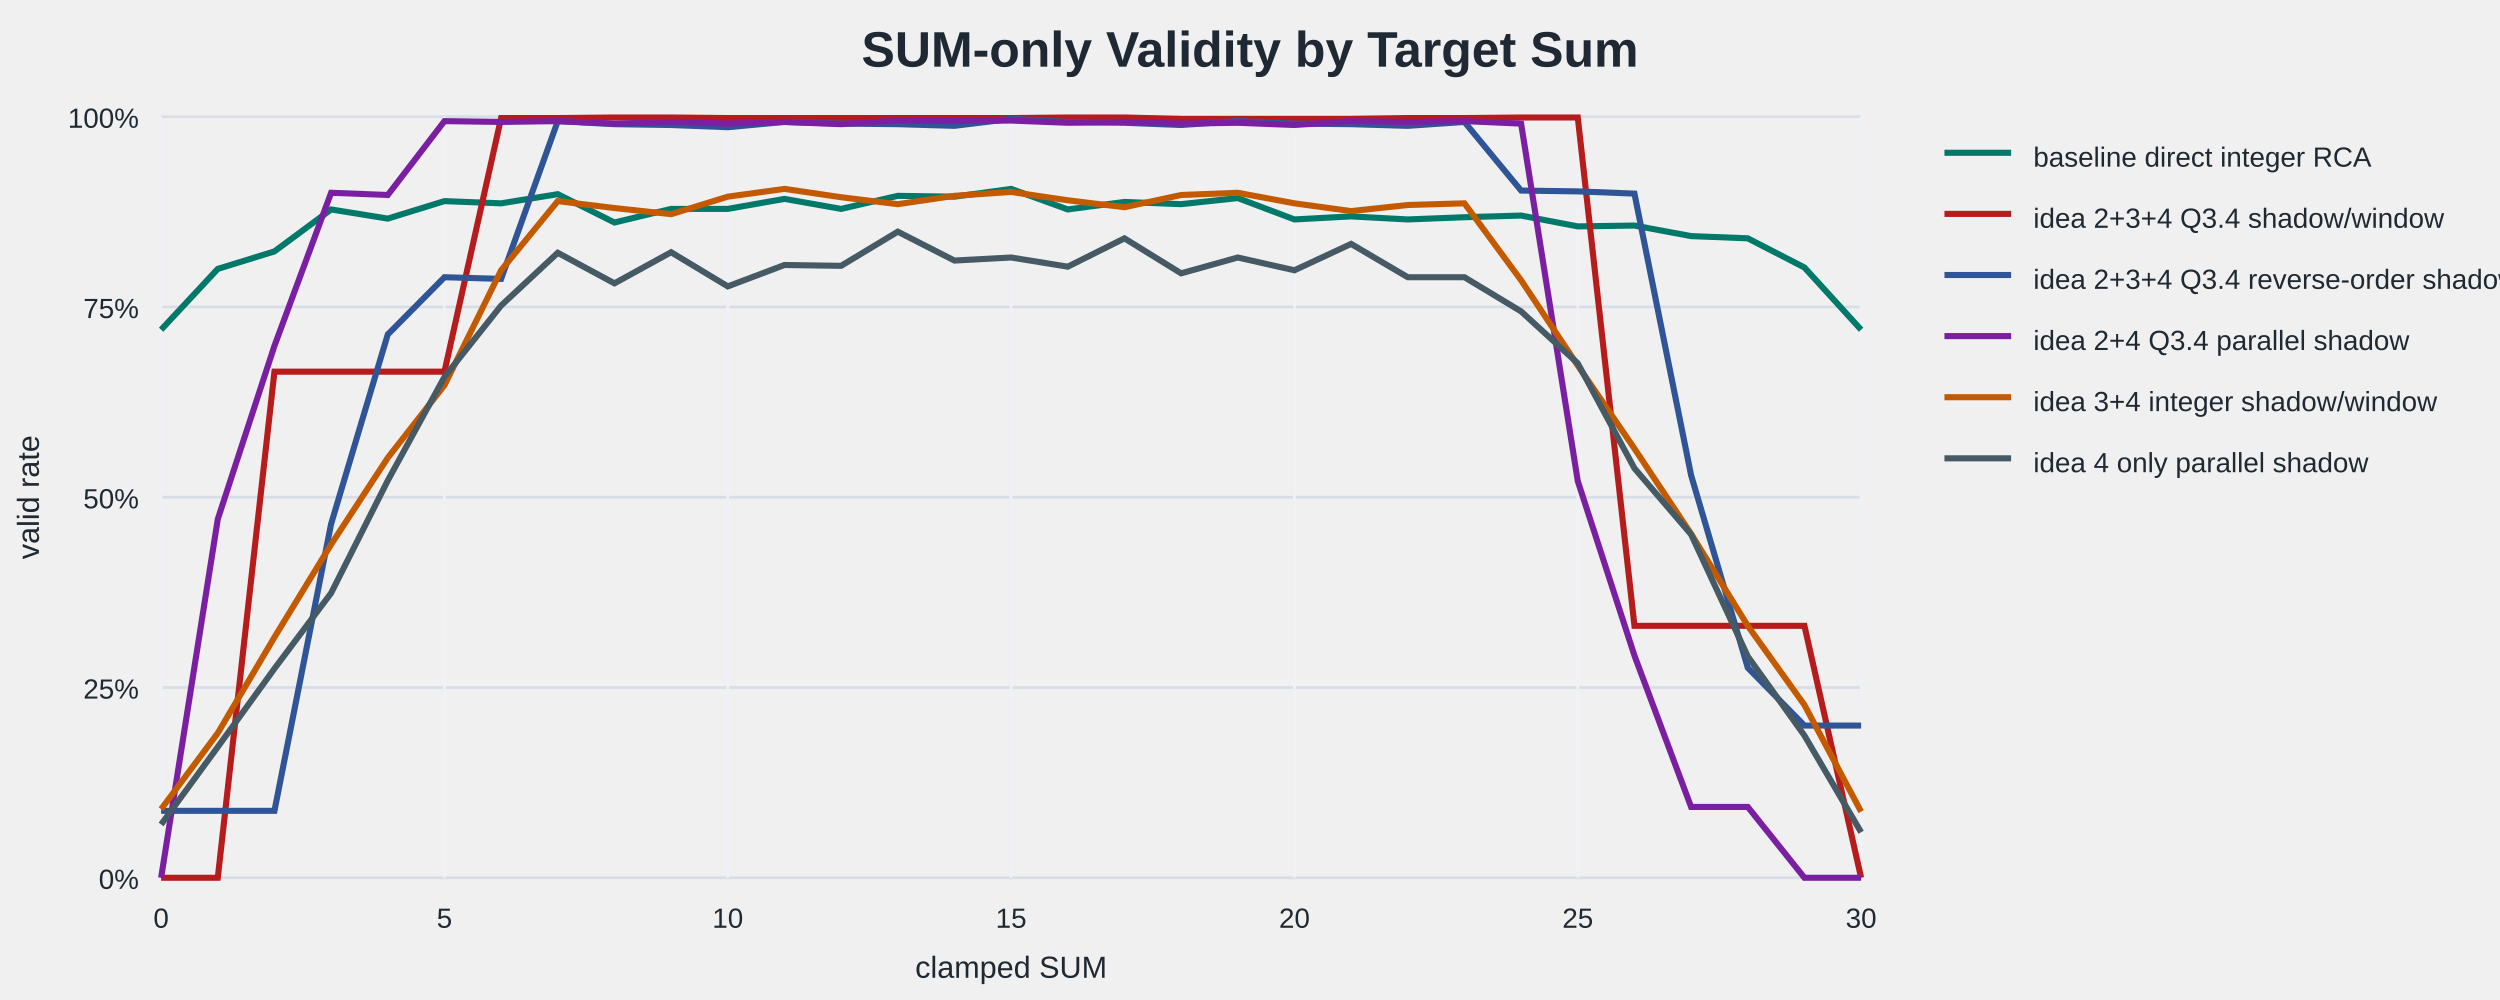
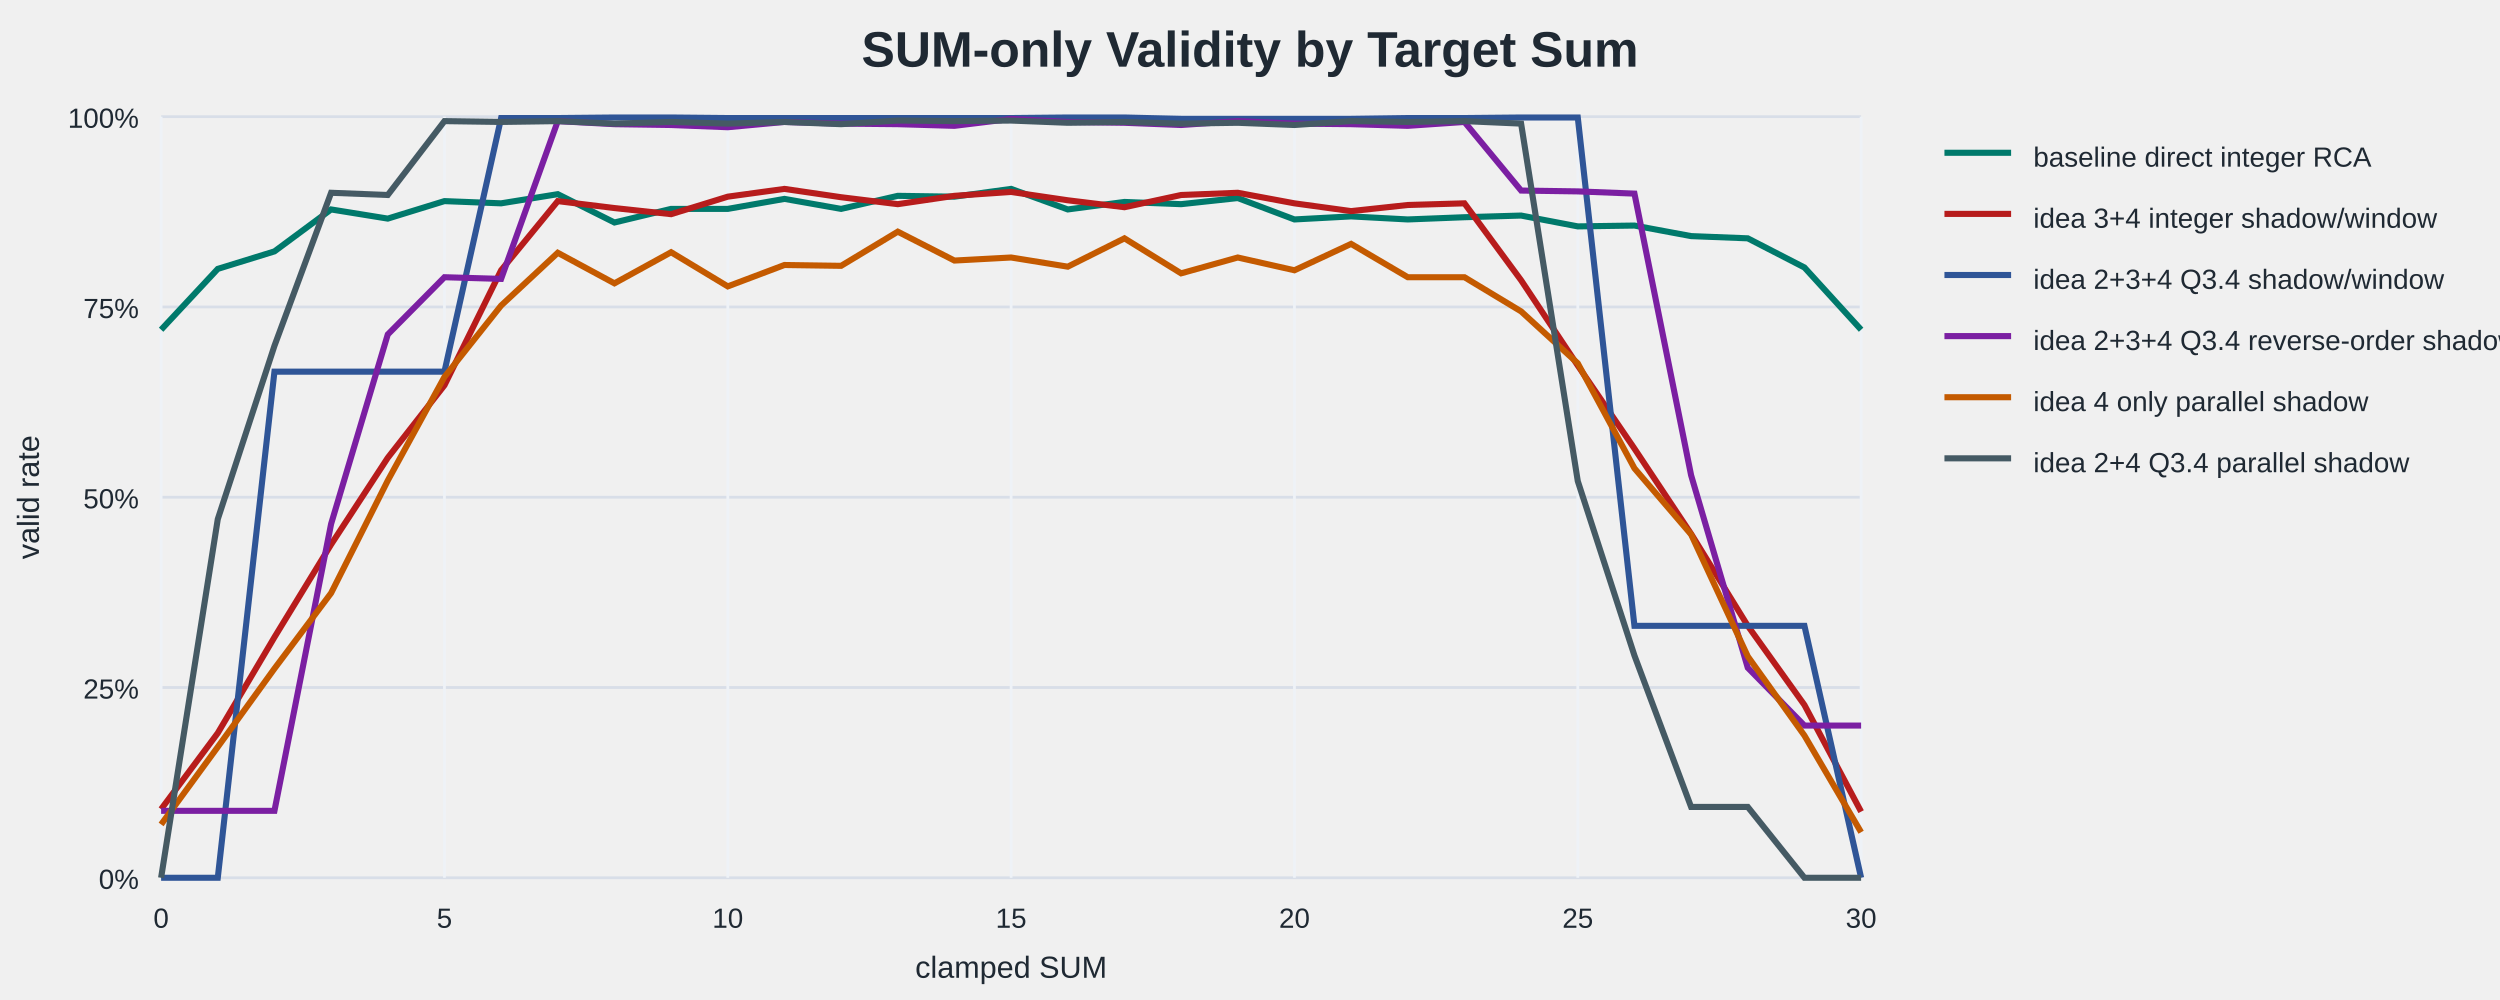
<svg xmlns="http://www.w3.org/2000/svg" width="900" height="360" viewBox="0 0 900 360">
  <style>text{font-family:Arial,Helvetica,sans-serif;fill:#1f2933}.title{font-size:18px;font-weight:700}.axis{font-size:11px}.cell{stroke:#ffffff;stroke-width:1}.small{font-size:10px}</style>
  <text x="450.0" y="24" text-anchor="middle" class="title">SUM-only Validity by Target Sum</text>
  <line x1="58" y1="316.0" x2="670" y2="316.0" stroke="#d8dee8" />
  <text x="50" y="320.0" text-anchor="end" class="small">0%</text>
  <line x1="58" y1="247.5" x2="670" y2="247.5" stroke="#d8dee8" />
  <text x="50" y="251.5" text-anchor="end" class="small">25%</text>
  <line x1="58" y1="179.0" x2="670" y2="179.0" stroke="#d8dee8" />
  <text x="50" y="183.0" text-anchor="end" class="small">50%</text>
  <line x1="58" y1="110.5" x2="670" y2="110.5" stroke="#d8dee8" />
  <text x="50" y="114.5" text-anchor="end" class="small">75%</text>
  <line x1="58" y1="42.0" x2="670" y2="42.0" stroke="#d8dee8" />
  <text x="50" y="46.0" text-anchor="end" class="small">100%</text>
  <line x1="58.0" y1="42" x2="58.0" y2="316" stroke="#eef2f7" />
  <text x="58.0" y="334" text-anchor="middle" class="small">0</text>
  <line x1="160.0" y1="42" x2="160.0" y2="316" stroke="#eef2f7" />
  <text x="160.0" y="334" text-anchor="middle" class="small">5</text>
  <line x1="262.0" y1="42" x2="262.0" y2="316" stroke="#eef2f7" />
  <text x="262.0" y="334" text-anchor="middle" class="small">10</text>
  <line x1="364.0" y1="42" x2="364.0" y2="316" stroke="#eef2f7" />
  <text x="364.0" y="334" text-anchor="middle" class="small">15</text>
  <line x1="466.0" y1="42" x2="466.0" y2="316" stroke="#eef2f7" />
  <text x="466.0" y="334" text-anchor="middle" class="small">20</text>
  <line x1="568.0" y1="42" x2="568.0" y2="316" stroke="#eef2f7" />
  <text x="568.0" y="334" text-anchor="middle" class="small">25</text>
  <line x1="670.0" y1="42" x2="670.0" y2="316" stroke="#eef2f7" />
  <text x="670.0" y="334" text-anchor="middle" class="small">30</text>
  <text x="364.0" y="352" text-anchor="middle" class="axis">clamped SUM</text>
  <text x="14" y="179.0" transform="rotate(-90 14,179.0)" text-anchor="middle" class="axis">valid rate</text>
  <polyline points="58.0,118.7 78.4,96.8 98.8,90.5 119.2,75.4 139.6,78.7 160.0,72.4 180.4,73.2 200.8,69.9 221.2,80.1 241.6,75.2 262.0,75.2 282.4,71.6 302.8,75.2 323.2,70.5 343.6,70.8 364.0,68.0 384.4,75.4 404.8,72.7 425.2,73.5 445.6,71.3 466.0,79.0 486.4,77.9 506.8,79.0 527.2,78.2 547.6,77.6 568.0,81.5 588.4,81.2 608.8,85.0 629.2,85.8 649.6,96.3 670.0,118.7" fill="none" stroke="#00796b" stroke-width="2.2" />
  <line x1="700" y1="55" x2="724" y2="55" stroke="#00796b" stroke-width="2.2" />
  <text x="732" y="60" class="small">baseline direct integer RCA</text>
-   <polyline points="58.0,316.0 78.4,316.0 98.8,133.8 119.2,133.8 139.6,133.8 160.0,133.8 180.4,42.5 200.8,42.5 221.2,42.3 241.6,42.3 262.0,42.5 282.4,42.5 302.8,42.5 323.2,42.5 343.6,42.5 364.0,42.5 384.4,42.3 404.8,42.3 425.2,42.8 445.6,42.8 466.0,42.8 486.4,42.8 506.8,42.5 527.2,42.5 547.6,42.3 568.0,42.3 588.4,225.3 608.8,225.3 629.2,225.3 649.6,225.3 670.0,316.0" fill="none" stroke="#b71c1c" stroke-width="2.2" />
+   <polyline points="58.0,291.3 78.4,263.9 98.8,229.4 119.2,196.0 139.6,164.8 160.0,138.7 180.4,97.3 200.8,72.4 221.2,74.9 241.6,77.1 262.0,70.8 282.4,68.0 302.8,71.0 323.2,73.5 343.6,70.5 364.0,69.1 384.4,72.1 404.8,74.6 425.2,70.2 445.6,69.4 466.0,73.2 486.4,76.0 506.8,73.8 527.2,73.2 547.6,100.9 568.0,131.6 588.4,161.5 608.8,192.2 629.2,225.3 649.6,253.8 670.0,292.2" fill="none" stroke="#b71c1c" stroke-width="2.2" />
  <line x1="700" y1="77" x2="724" y2="77" stroke="#b71c1c" stroke-width="2.2" />
-   <text x="732" y="82" class="small">idea 2+3+4 Q3.4 shadow/window</text>
-   <polyline points="58.0,291.9 78.4,291.9 98.8,291.9 119.2,188.6 139.6,120.4 160.0,99.8 180.4,100.4 200.8,43.6 221.2,44.7 241.6,45.0 262.0,45.8 282.4,43.9 302.8,44.5 323.2,44.7 343.6,45.3 364.0,42.8 384.4,43.9 404.8,44.2 425.2,45.0 445.6,43.6 466.0,44.5 486.4,44.7 506.8,45.3 527.2,43.9 547.6,68.6 568.0,68.9 588.4,69.7 608.8,171.1 629.2,240.4 649.6,261.2 670.0,261.2" fill="none" stroke="#2f5597" stroke-width="2.2" />
+   <text x="732" y="82" class="small">idea 3+4 integer shadow/window</text>
+   <polyline points="58.0,316.0 78.4,316.0 98.8,133.8 119.2,133.8 139.6,133.8 160.0,133.8 180.4,42.5 200.8,42.5 221.2,42.3 241.6,42.3 262.0,42.5 282.4,42.5 302.8,42.5 323.2,42.5 343.6,42.5 364.0,42.5 384.4,42.3 404.8,42.3 425.2,42.8 445.6,42.8 466.0,42.8 486.4,42.8 506.8,42.5 527.2,42.5 547.6,42.3 568.0,42.3 588.4,225.3 608.8,225.3 629.2,225.3 649.6,225.3 670.0,316.0" fill="none" stroke="#2f5597" stroke-width="2.2" />
  <line x1="700" y1="99" x2="724" y2="99" stroke="#2f5597" stroke-width="2.2" />
-   <text x="732" y="104" class="small">idea 2+3+4 Q3.4 reverse-order shadow/window</text>
-   <polyline points="58.0,316.0 78.4,186.9 98.8,124.5 119.2,69.4 139.6,70.2 160.0,43.6 180.4,43.9 200.8,43.6 221.2,44.5 241.6,43.9 262.0,44.5 282.4,43.9 302.8,44.7 323.2,43.4 343.6,43.6 364.0,43.4 384.4,44.2 404.8,43.9 425.2,44.5 445.6,44.2 466.0,45.0 486.4,43.6 506.8,43.9 527.2,43.6 547.6,44.5 568.0,173.2 588.4,236.0 608.8,290.5 629.2,290.5 649.6,316.0 670.0,316.0" fill="none" stroke="#7b1fa2" stroke-width="2.2" />
+   <text x="732" y="104" class="small">idea 2+3+4 Q3.4 shadow/window</text>
+   <polyline points="58.0,291.9 78.4,291.9 98.8,291.9 119.2,188.6 139.6,120.4 160.0,99.8 180.4,100.4 200.8,43.6 221.2,44.7 241.6,45.0 262.0,45.8 282.4,43.9 302.8,44.5 323.2,44.7 343.6,45.3 364.0,42.8 384.4,43.9 404.8,44.2 425.2,45.0 445.6,43.6 466.0,44.5 486.4,44.7 506.8,45.3 527.2,43.9 547.6,68.6 568.0,68.9 588.4,69.7 608.8,171.1 629.2,240.4 649.6,261.2 670.0,261.2" fill="none" stroke="#7b1fa2" stroke-width="2.2" />
  <line x1="700" y1="121" x2="724" y2="121" stroke="#7b1fa2" stroke-width="2.2" />
-   <text x="732" y="126" class="small">idea 2+4 Q3.4 parallel shadow</text>
-   <polyline points="58.0,291.3 78.4,263.9 98.8,229.4 119.2,196.0 139.6,164.8 160.0,138.7 180.4,97.3 200.8,72.4 221.2,74.9 241.6,77.1 262.0,70.8 282.4,68.0 302.8,71.0 323.2,73.5 343.6,70.5 364.0,69.1 384.4,72.1 404.8,74.6 425.2,70.2 445.6,69.4 466.0,73.2 486.4,76.0 506.8,73.8 527.2,73.2 547.6,100.9 568.0,131.6 588.4,161.5 608.8,192.2 629.2,225.3 649.6,253.8 670.0,292.2" fill="none" stroke="#c45a00" stroke-width="2.2" />
+   <text x="732" y="126" class="small">idea 2+3+4 Q3.4 reverse-order shadow/window</text>
+   <polyline points="58.0,296.8 78.4,268.9 98.8,240.7 119.2,213.5 139.6,173.0 160.0,135.7 180.4,110.0 200.8,91.0 221.2,102.0 241.6,90.8 262.0,103.1 282.4,95.4 302.8,95.7 323.2,83.4 343.6,93.8 364.0,92.7 384.4,96.0 404.8,85.8 425.2,98.4 445.6,92.7 466.0,97.3 486.4,87.8 506.8,99.8 527.2,99.8 547.6,112.1 568.0,130.8 588.4,168.6 608.8,192.4 629.2,236.3 649.6,264.8 670.0,299.6" fill="none" stroke="#c45a00" stroke-width="2.2" />
  <line x1="700" y1="143" x2="724" y2="143" stroke="#c45a00" stroke-width="2.2" />
-   <text x="732" y="148" class="small">idea 3+4 integer shadow/window</text>
-   <polyline points="58.0,296.8 78.4,268.9 98.8,240.7 119.2,213.5 139.6,173.0 160.0,135.7 180.4,110.0 200.8,91.0 221.2,102.0 241.6,90.8 262.0,103.1 282.4,95.4 302.8,95.7 323.2,83.4 343.6,93.8 364.0,92.7 384.4,96.0 404.8,85.8 425.2,98.4 445.6,92.7 466.0,97.3 486.4,87.8 506.8,99.8 527.2,99.8 547.6,112.1 568.0,130.8 588.4,168.6 608.8,192.4 629.2,236.3 649.6,264.8 670.0,299.6" fill="none" stroke="#455a64" stroke-width="2.2" />
+   <text x="732" y="148" class="small">idea 4 only parallel shadow</text>
+   <polyline points="58.0,316.0 78.4,186.9 98.8,124.5 119.2,69.4 139.6,70.2 160.0,43.6 180.4,43.9 200.8,43.6 221.2,44.5 241.6,43.9 262.0,44.5 282.4,43.9 302.8,44.7 323.2,43.4 343.6,43.6 364.0,43.4 384.4,44.2 404.8,43.9 425.2,44.5 445.6,44.2 466.0,45.0 486.4,43.6 506.8,43.9 527.2,43.6 547.6,44.5 568.0,173.2 588.4,236.0 608.8,290.5 629.2,290.5 649.6,316.0 670.0,316.0" fill="none" stroke="#455a64" stroke-width="2.2" />
  <line x1="700" y1="165" x2="724" y2="165" stroke="#455a64" stroke-width="2.2" />
-   <text x="732" y="170" class="small">idea 4 only parallel shadow</text>
+   <text x="732" y="170" class="small">idea 2+4 Q3.4 parallel shadow</text>
</svg>
